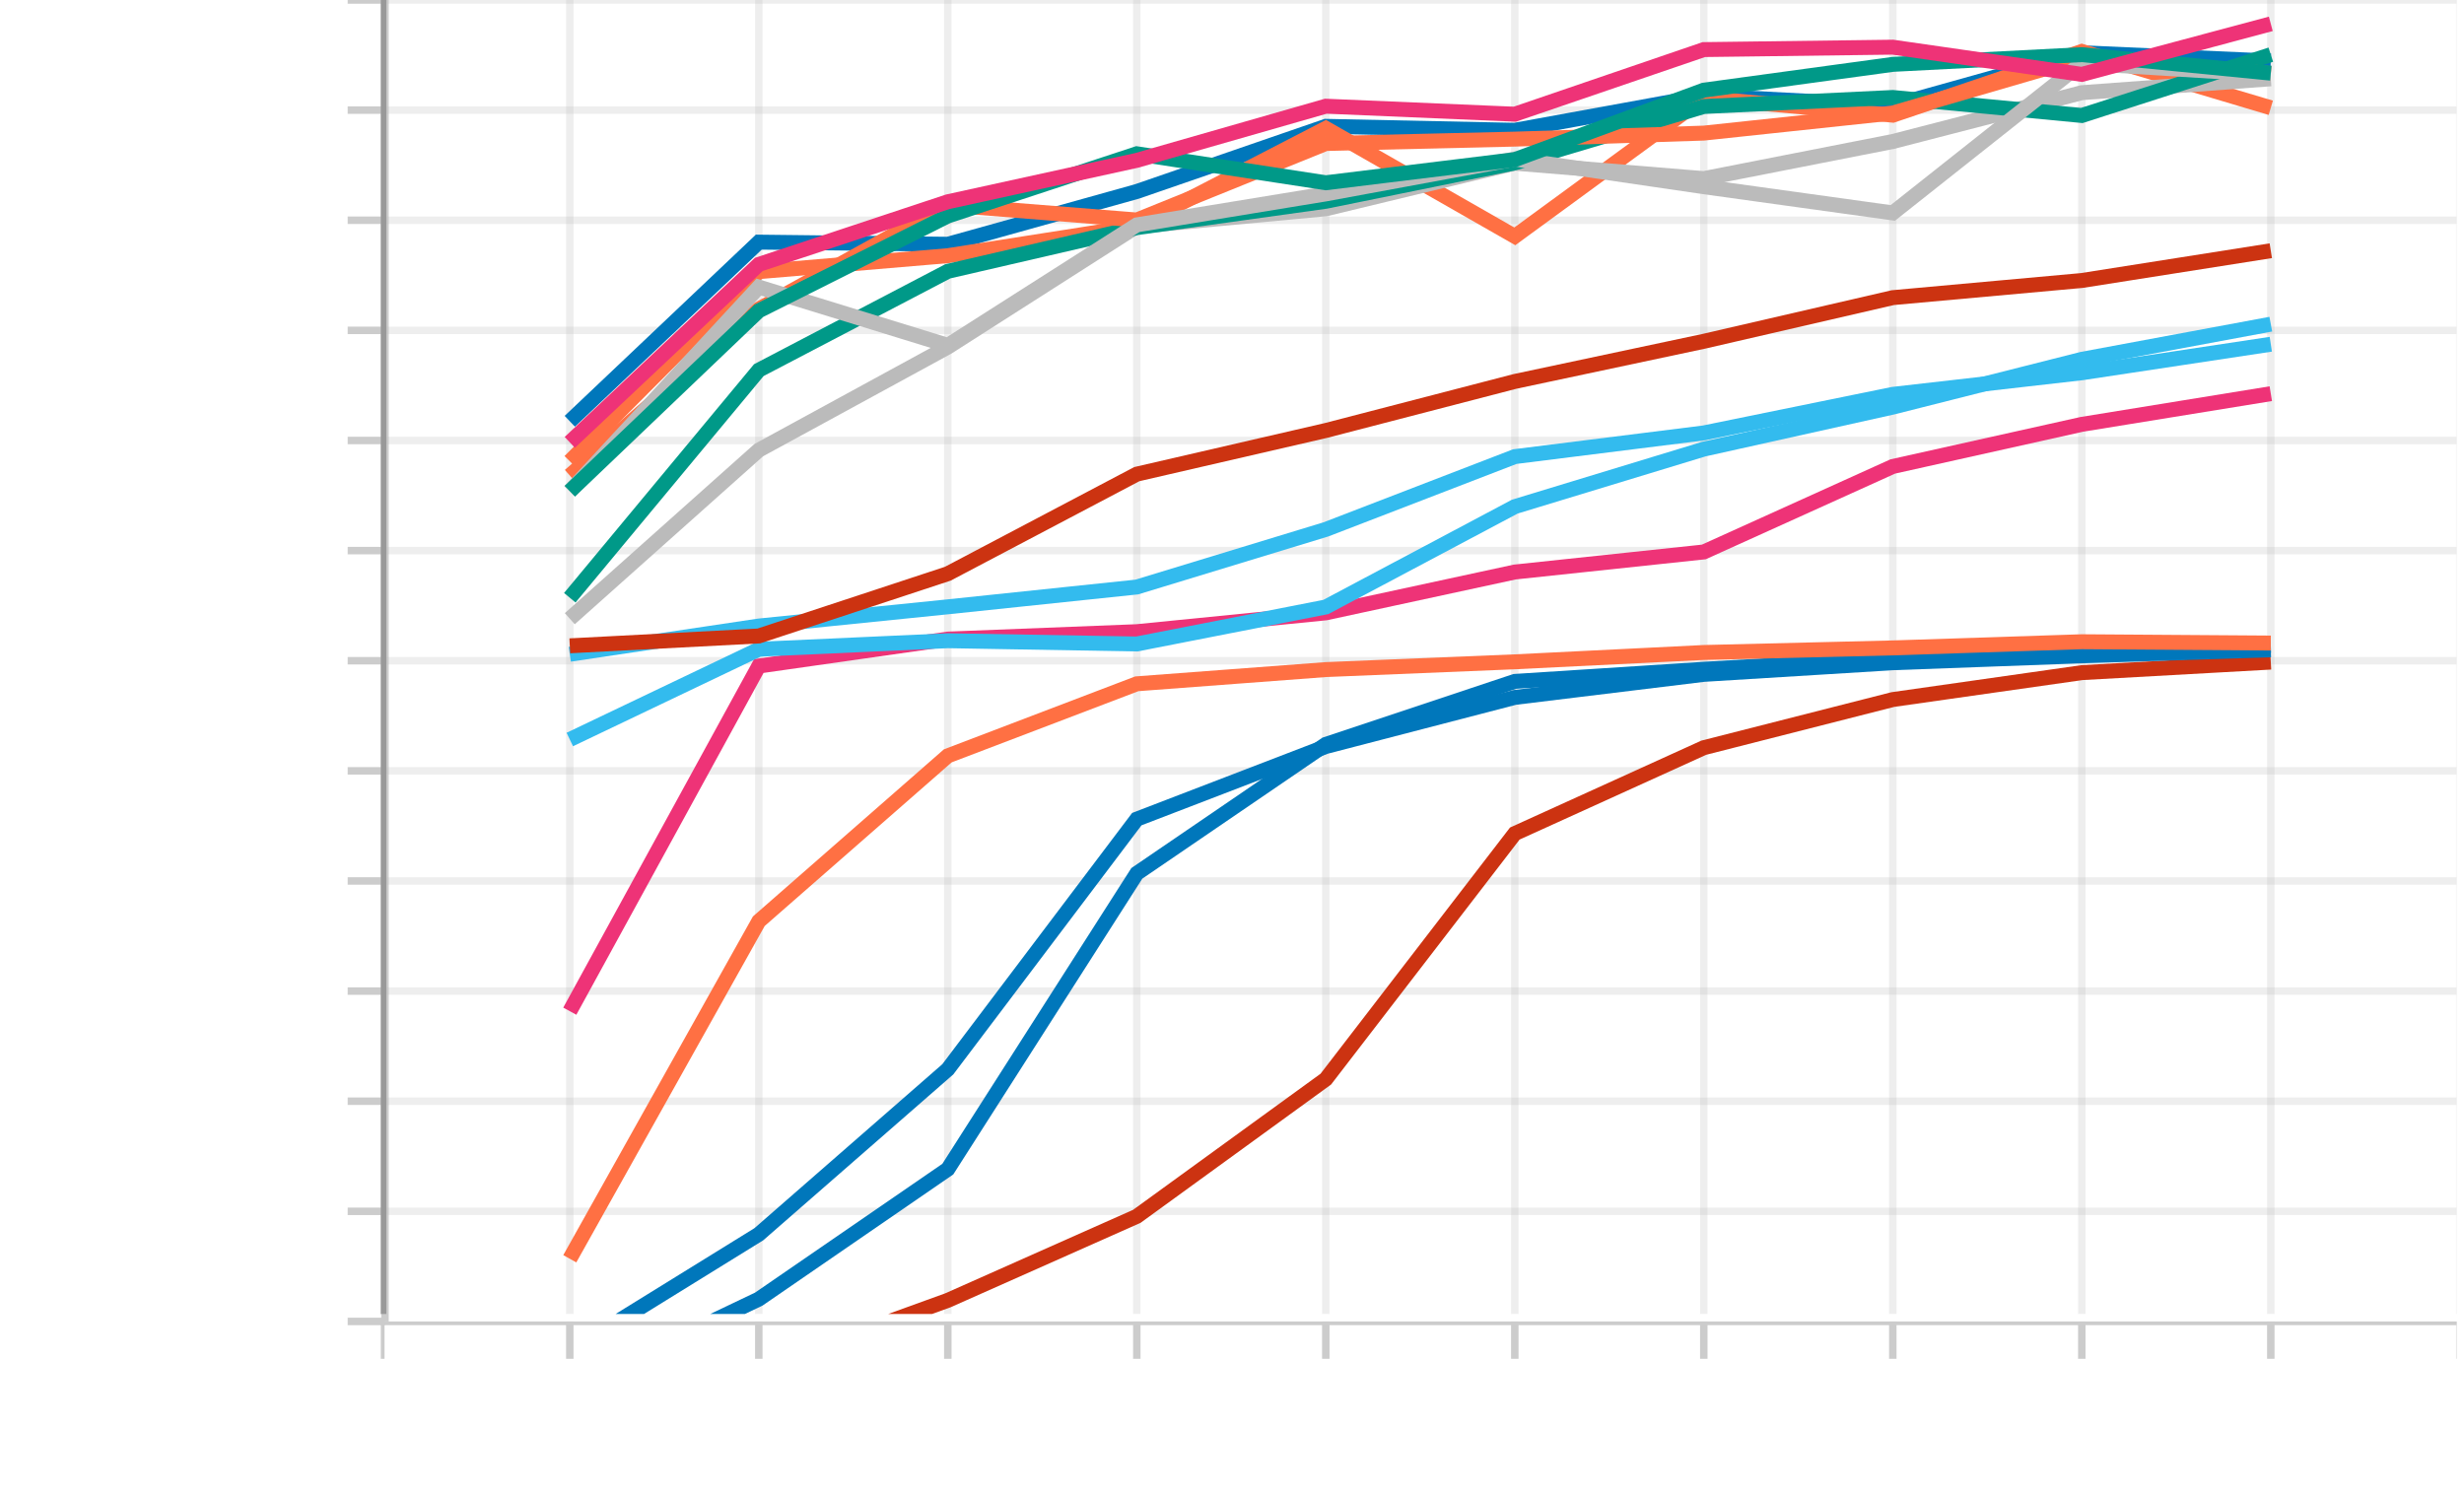
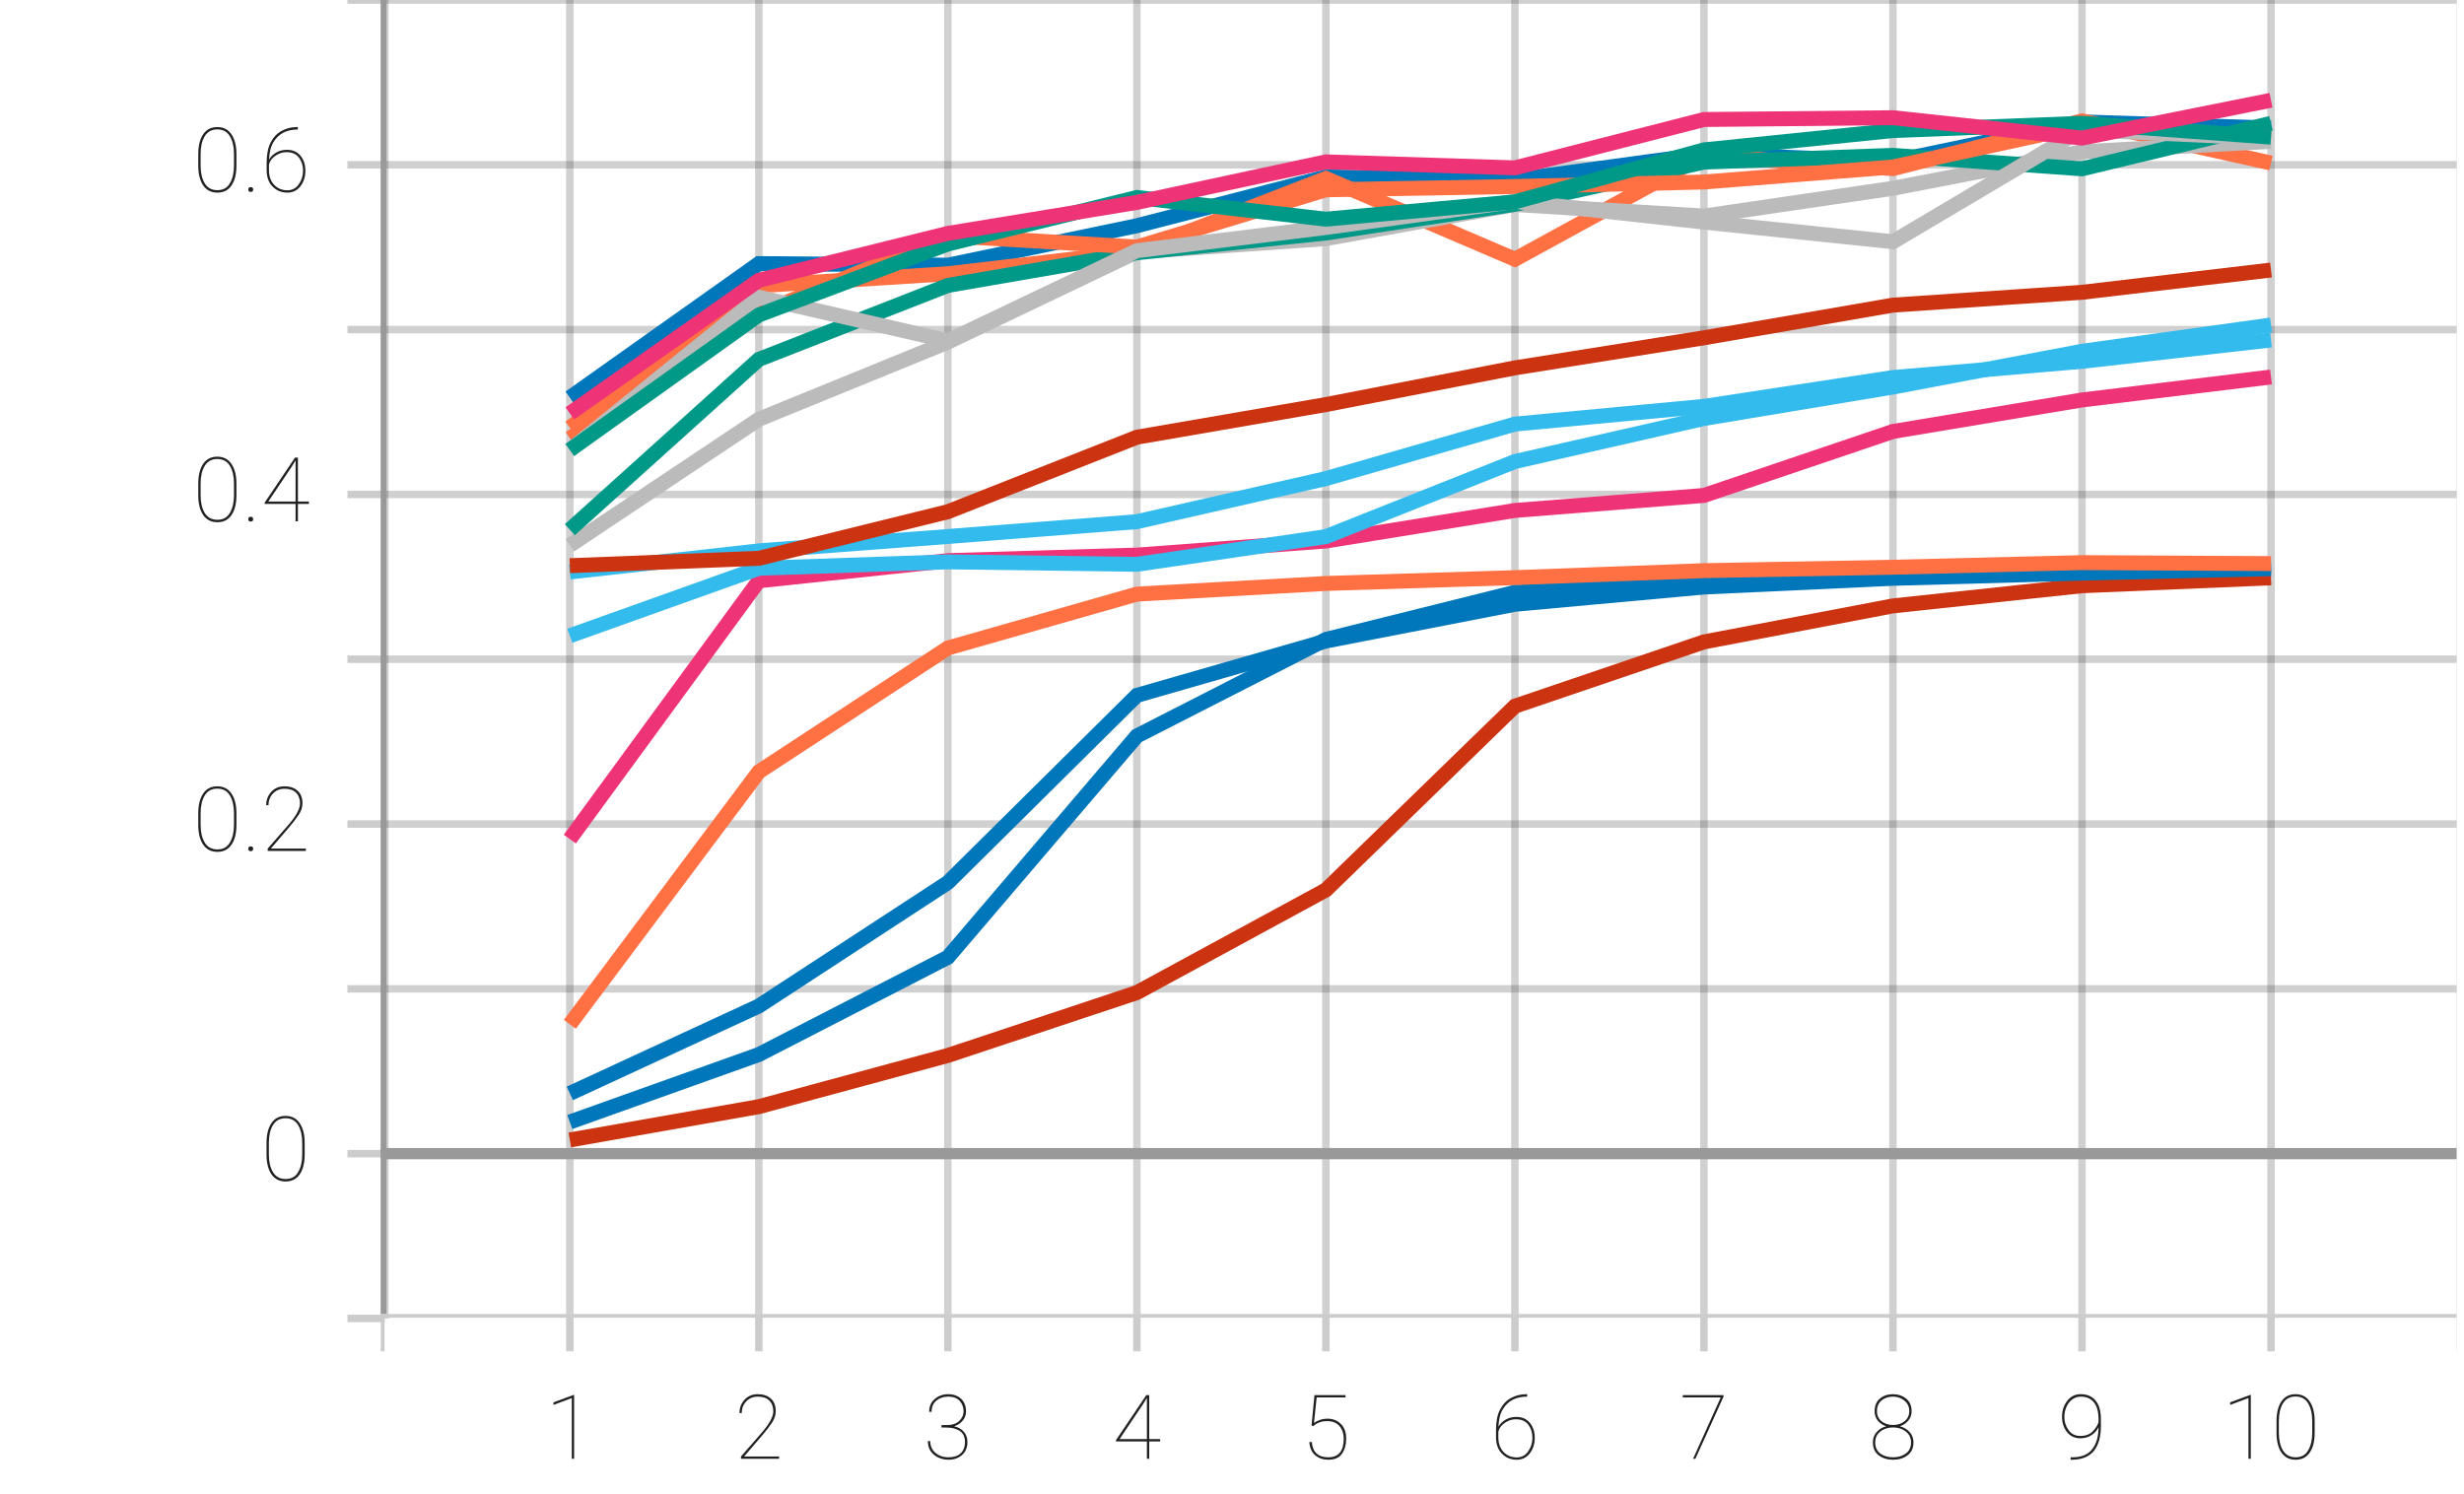
<svg xmlns="http://www.w3.org/2000/svg" viewBox="0 0 330 200">
  <g>
    <g>
      <g>
        <g>
          <g>
-             <line x1="51.562" y1="177" x2="46.562" y2="177" style="visibility: inherit;" fill="rgb(0, 0, 0)" stroke="rgb(204, 204, 204)" stroke-width="1px" />
-             <line x1="51.562" y1="162.25" x2="46.562" y2="162.25" style="visibility: inherit;" fill="rgb(0, 0, 0)" stroke="rgb(204, 204, 204)" stroke-width="1px" />
-             <line x1="51.562" y1="147.5" x2="46.562" y2="147.5" style="visibility: inherit;" fill="rgb(0, 0, 0)" stroke="rgb(204, 204, 204)" stroke-width="1px" />
-             <line x1="51.562" y1="132.75" x2="46.562" y2="132.75" style="visibility: inherit;" fill="rgb(0, 0, 0)" stroke="rgb(204, 204, 204)" stroke-width="1px" />
-             <line x1="51.562" y1="118" x2="46.562" y2="118" style="visibility: inherit;" fill="rgb(0, 0, 0)" stroke="rgb(204, 204, 204)" stroke-width="1px" />
-             <line x1="51.562" y1="103.25" x2="46.562" y2="103.25" style="visibility: inherit;" fill="rgb(0, 0, 0)" stroke="rgb(204, 204, 204)" stroke-width="1px" />
-             <line x1="51.562" y1="88.5" x2="46.562" y2="88.5" style="visibility: inherit;" fill="rgb(0, 0, 0)" stroke="rgb(204, 204, 204)" stroke-width="1px" />
-             <line x1="51.562" y1="73.75" x2="46.562" y2="73.75" style="visibility: inherit;" fill="rgb(0, 0, 0)" stroke="rgb(204, 204, 204)" stroke-width="1px" />
-             <line x1="51.562" y1="59" x2="46.562" y2="59" style="visibility: inherit;" fill="rgb(0, 0, 0)" stroke="rgb(204, 204, 204)" stroke-width="1px" />
-             <line x1="51.562" y1="44.25" x2="46.562" y2="44.25" style="visibility: inherit;" fill="rgb(0, 0, 0)" stroke="rgb(204, 204, 204)" stroke-width="1px" />
-             <line x1="51.562" y1="29.5" x2="46.562" y2="29.5" style="visibility: inherit;" fill="rgb(0, 0, 0)" stroke="rgb(204, 204, 204)" stroke-width="1px" />
-             <line x1="51.562" y1="14.75" x2="46.562" y2="14.75" style="visibility: inherit;" fill="rgb(0, 0, 0)" stroke="rgb(204, 204, 204)" stroke-width="1px" />
-             <line x1="51.562" y1="0" x2="46.562" y2="0" style="visibility: inherit;" fill="rgb(0, 0, 0)" stroke="rgb(204, 204, 204)" stroke-width="1px" />
+             <line x1="51.532" y1="176.6" x2="46.532" y2="176.6" style="visibility: inherit;" fill="rgb(0, 0, 0)" stroke="rgb(204, 204, 204)" stroke-width="1px" />
+             <line x1="51.532" y1="154.525" x2="46.532" y2="154.525" style="visibility: inherit;" fill="rgb(0, 0, 0)" stroke="rgb(204, 204, 204)" stroke-width="1px" />
+             <line x1="51.532" y1="132.45" x2="46.532" y2="132.45" style="visibility: inherit;" fill="rgb(0, 0, 0)" stroke="rgb(204, 204, 204)" stroke-width="1px" />
+             <line x1="51.532" y1="110.375" x2="46.532" y2="110.375" style="visibility: inherit;" fill="rgb(0, 0, 0)" stroke="rgb(204, 204, 204)" stroke-width="1px" />
+             <line x1="51.532" y1="88.3" x2="46.532" y2="88.3" style="visibility: inherit;" fill="rgb(0, 0, 0)" stroke="rgb(204, 204, 204)" stroke-width="1px" />
+             <line x1="51.532" y1="66.225" x2="46.532" y2="66.225" style="visibility: inherit;" fill="rgb(0, 0, 0)" stroke="rgb(204, 204, 204)" stroke-width="1px" />
+             <line x1="51.532" y1="44.15" x2="46.532" y2="44.15" style="visibility: inherit;" fill="rgb(0, 0, 0)" stroke="rgb(204, 204, 204)" stroke-width="1px" />
+             <line x1="51.532" y1="22.075" x2="46.532" y2="22.075" style="visibility: inherit;" fill="rgb(0, 0, 0)" stroke="rgb(204, 204, 204)" stroke-width="1px" />
+             <line x1="51.532" y1="0" x2="46.532" y2="0" style="visibility: inherit;" fill="rgb(0, 0, 0)" stroke="rgb(204, 204, 204)" stroke-width="1px" />
          </g>
-           <g transform="translate(41.5625, 0)">
-             <text x="0" y="177" dx="0em" dy="0.3em" style="text-anchor: end; visibility: hidden; font-family: Roboto, sans-serif; font-size: 12px; font-weight: 200;" fill="rgb(255, 255, 255)" stroke="none" stroke-width="1px">0.05</text>
-             <text x="0" y="162.25" dx="0em" dy="0.3em" style="text-anchor: end; visibility: inherit; font-family: Roboto, sans-serif; font-size: 12px; font-weight: 200;" fill="rgb(255, 255, 255)" stroke="none" stroke-width="1px">0.1</text>
-             <text x="0" y="147.5" dx="0em" dy="0.3em" style="text-anchor: end; visibility: hidden; font-family: Roboto, sans-serif; font-size: 12px; font-weight: 200;" fill="rgb(255, 255, 255)" stroke="none" stroke-width="1px">0.15</text>
-             <text x="0" y="132.75" dx="0em" dy="0.3em" style="text-anchor: end; visibility: inherit; font-family: Roboto, sans-serif; font-size: 12px; font-weight: 200;" fill="rgb(255, 255, 255)" stroke="none" stroke-width="1px">0.2</text>
-             <text x="0" y="118" dx="0em" dy="0.3em" style="text-anchor: end; visibility: hidden; font-family: Roboto, sans-serif; font-size: 12px; font-weight: 200;" fill="rgb(255, 255, 255)" stroke="none" stroke-width="1px">0.25</text>
-             <text x="0" y="103.25" dx="0em" dy="0.3em" style="text-anchor: end; visibility: inherit; font-family: Roboto, sans-serif; font-size: 12px; font-weight: 200;" fill="rgb(255, 255, 255)" stroke="none" stroke-width="1px">0.3</text>
-             <text x="0" y="88.5" dx="0em" dy="0.3em" style="text-anchor: end; visibility: hidden; font-family: Roboto, sans-serif; font-size: 12px; font-weight: 200;" fill="rgb(255, 255, 255)" stroke="none" stroke-width="1px">0.35</text>
-             <text x="0" y="73.75" dx="0em" dy="0.3em" style="text-anchor: end; visibility: inherit; font-family: Roboto, sans-serif; font-size: 12px; font-weight: 200;" fill="rgb(255, 255, 255)" stroke="none" stroke-width="1px">0.4</text>
-             <text x="0" y="59" dx="0em" dy="0.3em" style="text-anchor: end; visibility: hidden; font-family: Roboto, sans-serif; font-size: 12px; font-weight: 200;" fill="rgb(255, 255, 255)" stroke="none" stroke-width="1px">0.45</text>
-             <text x="0" y="44.25" dx="0em" dy="0.3em" style="text-anchor: end; visibility: inherit; font-family: Roboto, sans-serif; font-size: 12px; font-weight: 200;" fill="rgb(255, 255, 255)" stroke="none" stroke-width="1px">0.5</text>
-             <text x="0" y="29.5" dx="0em" dy="0.3em" style="text-anchor: end; visibility: hidden; font-family: Roboto, sans-serif; font-size: 12px; font-weight: 200;" fill="rgb(255, 255, 255)" stroke="none" stroke-width="1px">0.55</text>
-             <text x="0" y="14.75" dx="0em" dy="0.3em" style="text-anchor: end; visibility: inherit; font-family: Roboto, sans-serif; font-size: 12px; font-weight: 200;" fill="rgb(255, 255, 255)" stroke="none" stroke-width="1px">0.6</text>
-             <text x="0" y="0" dx="0em" dy="0.3em" style="text-anchor: end; visibility: hidden; font-family: Roboto, sans-serif; font-size: 12px; font-weight: 200;" fill="rgb(255, 255, 255)" stroke="none" stroke-width="1px">0.65</text>
+           <g transform="translate(41.532, 0)">
+             <text style="text-anchor: end; visibility: hidden; font-family: Roboto, sans-serif; font-size: 12px; font-weight: 200;" x="0" y="176.6" dx="0em" dy="0.3em" fill="rgb(33, 33, 33)" stroke="none" stroke-width="1px">-0.1</text>
+             <text style="text-anchor: end; visibility: inherit; font-family: Roboto, sans-serif; font-size: 12px; font-weight: 200;" x="0" y="154.525" dx="0em" dy="0.3em" fill="rgb(33, 33, 33)" stroke="none" stroke-width="1px">0</text>
+             <text style="text-anchor: end; visibility: hidden; font-family: Roboto, sans-serif; font-size: 12px; font-weight: 200;" x="0" y="132.45" dx="0em" dy="0.3em" fill="rgb(33, 33, 33)" stroke="none" stroke-width="1px">0.1</text>
+             <text style="text-anchor: end; visibility: inherit; font-family: Roboto, sans-serif; font-size: 12px; font-weight: 200;" x="0" y="110.375" dx="0em" dy="0.3em" fill="rgb(33, 33, 33)" stroke="none" stroke-width="1px">0.2</text>
+             <text style="text-anchor: end; visibility: hidden; font-family: Roboto, sans-serif; font-size: 12px; font-weight: 200;" x="0" y="88.3" dx="0em" dy="0.3em" fill="rgb(33, 33, 33)" stroke="none" stroke-width="1px">0.3</text>
+             <text style="text-anchor: end; visibility: inherit; font-family: Roboto, sans-serif; font-size: 12px; font-weight: 200;" x="0" y="66.225" dx="0em" dy="0.3em" fill="rgb(33, 33, 33)" stroke="none" stroke-width="1px">0.4</text>
+             <text style="text-anchor: end; visibility: hidden; font-family: Roboto, sans-serif; font-size: 12px; font-weight: 200;" x="0" y="44.15" dx="0em" dy="0.3em" fill="rgb(33, 33, 33)" stroke="none" stroke-width="1px">0.5</text>
+             <text style="text-anchor: end; visibility: inherit; font-family: Roboto, sans-serif; font-size: 12px; font-weight: 200;" x="0" y="22.075" dx="0em" dy="0.3em" fill="rgb(33, 33, 33)" stroke="none" stroke-width="1px">0.6</text>
+             <text style="text-anchor: end; visibility: hidden; font-family: Roboto, sans-serif; font-size: 12px; font-weight: 200;" x="0" y="0" dx="0em" dy="0.3em" fill="rgb(33, 33, 33)" stroke="none" stroke-width="1px">0.7</text>
          </g>
-           <line x1="51.562" y1="0" x2="51.562" y2="177" fill="rgb(0, 0, 0)" stroke="rgb(204, 204, 204)" stroke-width="1px" />
+           <line x1="51.532" y1="0" x2="51.532" y2="176.6" fill="rgb(0, 0, 0)" stroke="rgb(204, 204, 204)" stroke-width="1px" />
        </g>
      </g>
      <g transform="translate(51, 0)" clip-path="url(#clip_0)">
        <clipPath id="clip_0">
          <rect width="278" height="176" />
        </clipPath>
        <g>
          <g>
            <g>
-               <line x1="0" y1="0" x2="0" y2="177" fill="rgb(0, 0, 0)" stroke="rgb(189, 189, 189)" stroke-width="1px" opacity="0.25" />
-               <line x1="25.312" y1="0" x2="25.312" y2="177" fill="rgb(0, 0, 0)" stroke="rgb(189, 189, 189)" stroke-width="1px" opacity="0.25" />
-               <line x1="50.625" y1="0" x2="50.625" y2="177" fill="rgb(0, 0, 0)" stroke="rgb(189, 189, 189)" stroke-width="1px" opacity="0.25" />
-               <line x1="75.938" y1="0" x2="75.938" y2="177" fill="rgb(0, 0, 0)" stroke="rgb(189, 189, 189)" stroke-width="1px" opacity="0.25" />
-               <line x1="101.25" y1="0" x2="101.25" y2="177" fill="rgb(0, 0, 0)" stroke="rgb(189, 189, 189)" stroke-width="1px" opacity="0.25" />
-               <line x1="126.562" y1="0" x2="126.562" y2="177" fill="rgb(0, 0, 0)" stroke="rgb(189, 189, 189)" stroke-width="1px" opacity="0.25" />
-               <line x1="151.875" y1="0" x2="151.875" y2="177" fill="rgb(0, 0, 0)" stroke="rgb(189, 189, 189)" stroke-width="1px" opacity="0.25" />
-               <line x1="177.188" y1="0" x2="177.188" y2="177" fill="rgb(0, 0, 0)" stroke="rgb(189, 189, 189)" stroke-width="1px" opacity="0.25" />
-               <line x1="202.5" y1="0" x2="202.5" y2="177" fill="rgb(0, 0, 0)" stroke="rgb(189, 189, 189)" stroke-width="1px" opacity="0.25" />
-               <line x1="227.812" y1="0" x2="227.812" y2="177" fill="rgb(0, 0, 0)" stroke="rgb(189, 189, 189)" stroke-width="1px" opacity="0.25" />
-               <line x1="253.125" y1="0" x2="253.125" y2="177" fill="rgb(0, 0, 0)" stroke="rgb(189, 189, 189)" stroke-width="1px" opacity="0.25" />
-               <line x1="278.438" y1="0" x2="278.438" y2="177" fill="rgb(0, 0, 0)" stroke="rgb(189, 189, 189)" stroke-width="1px" opacity="0.25" />
+               <line x1="0" y1="0" x2="0" y2="176.6" fill="rgb(0, 0, 0)" stroke="rgb(66, 66, 66)" stroke-width="1px" opacity="0.25" />
+               <line x1="25.315" y1="0" x2="25.315" y2="176.6" fill="rgb(0, 0, 0)" stroke="rgb(66, 66, 66)" stroke-width="1px" opacity="0.25" />
+               <line x1="50.631" y1="0" x2="50.631" y2="176.6" fill="rgb(0, 0, 0)" stroke="rgb(66, 66, 66)" stroke-width="1px" opacity="0.25" />
+               <line x1="75.946" y1="0" x2="75.946" y2="176.6" fill="rgb(0, 0, 0)" stroke="rgb(66, 66, 66)" stroke-width="1px" opacity="0.25" />
+               <line x1="101.261" y1="0" x2="101.261" y2="176.6" fill="rgb(0, 0, 0)" stroke="rgb(66, 66, 66)" stroke-width="1px" opacity="0.25" />
+               <line x1="126.576" y1="0" x2="126.576" y2="176.6" fill="rgb(0, 0, 0)" stroke="rgb(66, 66, 66)" stroke-width="1px" opacity="0.25" />
+               <line x1="151.892" y1="0" x2="151.892" y2="176.6" fill="rgb(0, 0, 0)" stroke="rgb(66, 66, 66)" stroke-width="1px" opacity="0.25" />
+               <line x1="177.207" y1="0" x2="177.207" y2="176.6" fill="rgb(0, 0, 0)" stroke="rgb(66, 66, 66)" stroke-width="1px" opacity="0.25" />
+               <line x1="202.522" y1="0" x2="202.522" y2="176.6" fill="rgb(0, 0, 0)" stroke="rgb(66, 66, 66)" stroke-width="1px" opacity="0.25" />
+               <line x1="227.837" y1="0" x2="227.837" y2="176.6" fill="rgb(0, 0, 0)" stroke="rgb(66, 66, 66)" stroke-width="1px" opacity="0.25" />
+               <line x1="253.153" y1="0" x2="253.153" y2="176.6" fill="rgb(0, 0, 0)" stroke="rgb(66, 66, 66)" stroke-width="1px" opacity="0.25" />
+               <line x1="278.468" y1="0" x2="278.468" y2="176.6" fill="rgb(0, 0, 0)" stroke="rgb(66, 66, 66)" stroke-width="1px" opacity="0.25" />
            </g>
            <g>
-               <line x1="0" y1="177" x2="278.438" y2="177" fill="rgb(0, 0, 0)" stroke="rgb(189, 189, 189)" stroke-width="1px" opacity="0.25" />
-               <line x1="0" y1="162.25" x2="278.438" y2="162.25" fill="rgb(0, 0, 0)" stroke="rgb(189, 189, 189)" stroke-width="1px" opacity="0.25" />
-               <line x1="0" y1="147.5" x2="278.438" y2="147.5" fill="rgb(0, 0, 0)" stroke="rgb(189, 189, 189)" stroke-width="1px" opacity="0.25" />
-               <line x1="0" y1="132.75" x2="278.438" y2="132.75" fill="rgb(0, 0, 0)" stroke="rgb(189, 189, 189)" stroke-width="1px" opacity="0.25" />
-               <line x1="0" y1="118" x2="278.438" y2="118" fill="rgb(0, 0, 0)" stroke="rgb(189, 189, 189)" stroke-width="1px" opacity="0.25" />
-               <line x1="0" y1="103.25" x2="278.438" y2="103.25" fill="rgb(0, 0, 0)" stroke="rgb(189, 189, 189)" stroke-width="1px" opacity="0.25" />
-               <line x1="0" y1="88.5" x2="278.438" y2="88.5" fill="rgb(0, 0, 0)" stroke="rgb(189, 189, 189)" stroke-width="1px" opacity="0.25" />
-               <line x1="0" y1="73.75" x2="278.438" y2="73.75" fill="rgb(0, 0, 0)" stroke="rgb(189, 189, 189)" stroke-width="1px" opacity="0.25" />
-               <line x1="0" y1="59" x2="278.438" y2="59" fill="rgb(0, 0, 0)" stroke="rgb(189, 189, 189)" stroke-width="1px" opacity="0.25" />
-               <line x1="0" y1="44.25" x2="278.438" y2="44.25" fill="rgb(0, 0, 0)" stroke="rgb(189, 189, 189)" stroke-width="1px" opacity="0.25" />
-               <line x1="0" y1="29.5" x2="278.438" y2="29.5" fill="rgb(0, 0, 0)" stroke="rgb(189, 189, 189)" stroke-width="1px" opacity="0.25" />
-               <line x1="0" y1="14.75" x2="278.438" y2="14.75" fill="rgb(0, 0, 0)" stroke="rgb(189, 189, 189)" stroke-width="1px" opacity="0.25" />
-               <line x1="0" y1="0" x2="278.438" y2="0" fill="rgb(0, 0, 0)" stroke="rgb(189, 189, 189)" stroke-width="1px" opacity="0.25" />
+               <line x1="0" y1="176.6" x2="278.468" y2="176.6" fill="rgb(0, 0, 0)" stroke="rgb(66, 66, 66)" stroke-width="1px" opacity="0.25" />
+               <line x1="0" y1="154.525" x2="278.468" y2="154.525" fill="rgb(0, 0, 0)" stroke="rgb(66, 66, 66)" stroke-width="1px" opacity="0.25" />
+               <line x1="0" y1="132.45" x2="278.468" y2="132.45" fill="rgb(0, 0, 0)" stroke="rgb(66, 66, 66)" stroke-width="1px" opacity="0.25" />
+               <line x1="0" y1="110.375" x2="278.468" y2="110.375" fill="rgb(0, 0, 0)" stroke="rgb(66, 66, 66)" stroke-width="1px" opacity="0.25" />
+               <line x1="0" y1="88.3" x2="278.468" y2="88.3" fill="rgb(0, 0, 0)" stroke="rgb(66, 66, 66)" stroke-width="1px" opacity="0.25" />
+               <line x1="0" y1="66.225" x2="278.468" y2="66.225" fill="rgb(0, 0, 0)" stroke="rgb(66, 66, 66)" stroke-width="1px" opacity="0.25" />
+               <line x1="0" y1="44.15" x2="278.468" y2="44.15" fill="rgb(0, 0, 0)" stroke="rgb(66, 66, 66)" stroke-width="1px" opacity="0.25" />
+               <line x1="0" y1="22.075" x2="278.468" y2="22.075" fill="rgb(0, 0, 0)" stroke="rgb(66, 66, 66)" stroke-width="1px" opacity="0.25" />
+               <line x1="0" y1="0" x2="278.468" y2="0" fill="rgb(0, 0, 0)" stroke="rgb(66, 66, 66)" stroke-width="1px" opacity="0.25" />
            </g>
          </g>
        </g>
        <g>
          <g>
-             <line x1="0" y1="191.75" x2="278.438" y2="191.75" fill="rgb(0, 0, 0)" stroke="rgb(153, 153, 153)" stroke-width="1.5px" />
+             <line x1="0" y1="154.525" x2="278.468" y2="154.525" fill="rgb(0, 0, 0)" stroke="rgb(153, 153, 153)" stroke-width="1.5px" />
          </g>
        </g>
        <g>
          <g>
-             <line x1="0" y1="0" x2="0" y2="177" fill="rgb(0, 0, 0)" stroke="rgb(153, 153, 153)" stroke-width="1.5px" />
+             <line x1="0" y1="0" x2="0" y2="176.6" fill="rgb(0, 0, 0)" stroke="rgb(153, 153, 153)" stroke-width="1.5px" />
          </g>
        </g>
        <g>
          <g>
            <g>
              <g>
                <g>
-                   <path stroke="rgb(0, 119, 187)" stroke-width="2px" d="M25.312,56.427L50.625,32.432L75.938,32.716L101.25,25.651L126.562,16.923L151.875,17.45L177.188,12.833L202.5,14.15L227.812,7.068L253.125,8.175" style="fill: none;" fill="none" />
+                   <path style="fill: none;" stroke="rgb(0, 119, 187)" stroke-width="2px" d="M25.315,53.262L50.631,35.306L75.946,35.519L101.261,30.232L126.576,23.701L151.892,24.095L177.207,20.64L202.522,21.626L227.837,16.327L253.153,17.155" fill="none" />
                </g>
                <g>
-                   <path stroke="rgb(255, 112, 67)" stroke-width="2px" d="M25.312,61.788L50.625,36.386L75.938,34.247L101.25,30.277L126.562,17.195L151.875,31.658L177.188,13.142L202.5,15.427L227.812,6.889L253.125,14.436" style="fill: none;" fill="none" />
+                   <path style="fill: none;" stroke="rgb(255, 112, 67)" stroke-width="2px" d="M25.315,57.274L50.631,38.266L75.946,36.664L101.261,33.694L126.576,23.904L151.892,34.727L177.207,20.872L202.522,22.582L227.837,16.193L253.153,21.84" fill="none" />
                </g>
                <g>
-                   <path stroke="rgb(187, 187, 187)" stroke-width="2px" d="M25.312,82.871L50.625,60.289L75.938,46.487L101.25,30.32L126.562,27.968L151.875,21.858L177.188,23.922L202.5,18.954L227.812,12.414L253.125,10.555" style="fill: none;" fill="none" />
+                   <path style="fill: none;" stroke="rgb(187, 187, 187)" stroke-width="2px" d="M25.315,73.05L50.631,56.152L75.946,45.824L101.261,33.726L126.576,31.966L151.892,27.394L177.207,28.938L202.522,25.221L227.837,20.327L253.153,18.936" fill="none" />
                </g>
                <g>
-                   <path stroke="rgb(0, 153, 136)" stroke-width="2px" d="M25.312,80.065L50.625,49.578L75.938,36.341L101.25,30.49L126.562,26.962L151.875,21.817L177.188,14.265L202.5,13.056L227.812,15.471L253.125,7.323" style="fill: none;" fill="none" />
+                   <path style="fill: none;" stroke="rgb(0, 153, 136)" stroke-width="2px" d="M25.315,70.951L50.631,48.137L75.946,38.231L101.261,33.854L126.576,31.213L151.892,27.363L177.207,21.712L202.522,20.808L227.837,22.615L253.153,16.517" fill="none" />
                </g>
                <g>
-                   <path stroke="rgb(238, 51, 119)" stroke-width="2px" d="M25.312,135.442L50.625,89.213L75.938,85.602L101.25,84.609L126.562,82.089L151.875,76.619L177.188,73.931L202.5,62.48L227.812,56.841L253.125,52.73" style="fill: none;" fill="none" />
+                   <path style="fill: none;" stroke="rgb(238, 51, 119)" stroke-width="2px" d="M25.315,112.39L50.631,77.796L75.946,75.094L101.261,74.35L126.576,72.465L151.892,68.372L177.207,66.361L202.522,57.792L227.837,53.572L253.153,50.495" fill="none" />
                </g>
                <g>
-                   <path stroke="rgb(51, 187, 238)" stroke-width="2px" d="M25.312,99.052L50.625,86.964L75.938,85.821L101.25,86.258L126.562,81.303L151.875,67.859L177.188,60.157L202.5,54.53L227.812,48.129L253.125,43.419" style="fill: none;" fill="none" />
+                   <path style="fill: none;" stroke="rgb(51, 187, 238)" stroke-width="2px" d="M25.315,85.158L50.631,76.113L75.946,75.258L101.261,75.585L126.576,71.877L151.892,61.816L177.207,56.054L202.522,51.843L227.837,47.052L253.153,43.528" fill="none" />
                </g>
                <g>
-                   <path stroke="rgb(204, 51, 17)" stroke-width="2px" d="M50.625,183.337L75.938,174.173L101.25,162.922L126.562,144.545L151.875,111.649L177.188,100.149L202.5,93.701L227.812,90.096L253.125,88.684" style="fill: none;" fill="none" />
+                   <path style="fill: none;" stroke="rgb(204, 51, 17)" stroke-width="2px" d="M25.315,152.691L50.631,148.23L75.946,141.372L101.261,132.953L126.576,119.202L151.892,94.585L177.207,85.979L202.522,81.154L227.837,78.457L253.153,77.4" fill="none" />
                </g>
                <g>
-                   <path stroke="rgb(0, 119, 187)" stroke-width="2px" d="M25.312,186.086L50.625,174.006L75.938,156.597L101.25,116.984L126.562,99.705L151.875,91.27L177.188,89.644L202.5,88.185L227.812,87.283L253.125,86.441" style="fill: none;" fill="none" />
+                   <path style="fill: none;" stroke="rgb(0, 119, 187)" stroke-width="2px" d="M25.315,150.287L50.631,141.247L75.946,128.22L101.261,98.577L126.576,85.647L151.892,79.335L177.207,78.118L202.522,77.026L227.837,76.352L253.153,75.722" fill="none" />
                </g>
                <g>
-                   <path stroke="rgb(255, 112, 67)" stroke-width="2px" d="M25.312,63.695L50.625,41.397L75.938,27.452L101.25,29.467L126.562,19.222L151.875,18.634L177.188,17.828L202.5,15.136L227.812,7.777L253.125,9.857" style="fill: none;" fill="none" />
+                   <path style="fill: none;" stroke="rgb(255, 112, 67)" stroke-width="2px" d="M25.315,58.701L50.631,42.015L75.946,31.58L101.261,33.088L126.576,25.422L151.892,24.981L177.207,24.378L202.522,22.364L227.837,16.857L253.153,18.413" fill="none" />
                </g>
                <g>
-                   <path stroke="rgb(187, 187, 187)" stroke-width="2px" d="M25.312,65.817L50.625,38.453L75.938,46.259L101.25,30.121L126.562,25.972L151.875,21.299L177.188,25.009L202.5,28.521L227.812,8.473L253.125,10.023" style="fill: none;" fill="none" />
+                   <path style="fill: none;" stroke="rgb(187, 187, 187)" stroke-width="2px" d="M25.315,60.289L50.631,39.812L75.946,45.653L101.261,33.577L126.576,30.473L151.892,26.976L177.207,29.752L202.522,32.38L227.837,17.378L253.153,18.538" fill="none" />
                </g>
                <g>
-                   <path stroke="rgb(0, 153, 136)" stroke-width="2px" d="M25.312,65.796L50.625,41.629L75.938,28.928L101.25,20.597L126.562,24.48L151.875,21.379L177.188,12.074L202.5,8.621L227.812,7.318L253.125,9.799" style="fill: none;" fill="none" />
+                   <path style="fill: none;" stroke="rgb(0, 153, 136)" stroke-width="2px" d="M25.315,60.273L50.631,42.188L75.946,32.684L101.261,26.451L126.576,29.356L151.892,27.036L177.207,20.073L202.522,17.489L227.837,16.514L253.153,18.37" fill="none" />
                </g>
                <g>
-                   <path stroke="rgb(238, 51, 119)" stroke-width="2px" d="M25.312,59.253L50.625,35.417L75.938,27.025L101.25,21.479L126.562,14.224L151.875,15.296L177.188,6.642L202.5,6.319L227.812,9.964L253.125,3.194" style="fill: none;" fill="none" />
+                   <path style="fill: none;" stroke="rgb(238, 51, 119)" stroke-width="2px" d="M25.315,55.377L50.631,37.54L75.946,31.261L101.261,27.11L126.576,21.681L151.892,22.484L177.207,16.008L202.522,15.766L227.837,18.494L253.153,13.428" fill="none" />
                </g>
                <g>
-                   <path stroke="rgb(51, 187, 238)" stroke-width="2px" d="M25.312,87.635L50.625,83.852L75.938,81.28L101.25,78.627L126.562,70.913L151.875,61.16L177.188,57.987L202.5,52.822L227.812,49.933L253.125,46.108" style="fill: none;" fill="none" />
+                   <path style="fill: none;" stroke="rgb(51, 187, 238)" stroke-width="2px" d="M25.315,76.615L50.631,73.784L75.946,71.86L101.261,69.874L126.576,64.102L151.892,56.804L177.207,54.429L202.522,50.565L227.837,48.403L253.153,45.541" fill="none" />
                </g>
                <g>
-                   <path stroke="rgb(204, 51, 17)" stroke-width="2px" d="M25.312,86.504L50.625,85.185L75.938,76.845L101.25,63.507L126.562,57.664L151.875,51.094L177.188,45.715L202.5,39.867L227.812,37.572L253.125,33.583" style="fill: none;" fill="none" />
+                   <path style="fill: none;" stroke="rgb(204, 51, 17)" stroke-width="2px" d="M25.315,75.769L50.631,74.782L75.946,68.541L101.261,58.56L126.576,54.188L151.892,49.272L177.207,45.247L202.522,40.87L227.837,39.153L253.153,36.168" fill="none" />
                </g>
                <g>
-                   <path stroke="rgb(0, 119, 187)" stroke-width="2px" d="M25.312,180.97L50.625,165.322L75.938,143.227L101.25,109.718L126.562,99.99L151.875,93.414L177.188,90.328L202.5,88.77L227.812,87.842L253.125,87.038" style="fill: none;" fill="none" />
+                   <path style="fill: none;" stroke="rgb(0, 119, 187)" stroke-width="2px" d="M25.315,146.458L50.631,134.749L75.946,118.215L101.261,93.14L126.576,85.861L151.892,80.94L177.207,78.631L202.522,77.464L227.837,76.77L253.153,76.169" fill="none" />
                </g>
                <g>
-                   <path stroke="rgb(255, 112, 67)" stroke-width="2px" d="M25.312,168.604L50.625,123.393L75.938,101.24L101.25,91.591L126.562,89.687L151.875,88.645L177.188,87.396L202.5,86.783L227.812,85.955L253.125,86.131" style="fill: none;" fill="none" />
+                   <path style="fill: none;" stroke="rgb(255, 112, 67)" stroke-width="2px" d="M25.315,137.205L50.631,103.373L75.946,86.796L101.261,79.576L126.576,78.15L151.892,77.371L177.207,76.436L202.522,75.977L227.837,75.358L253.153,75.49" fill="none" />
                </g>
              </g>
            </g>
          </g>
        </g>
      </g>
-       <g transform="translate(51, 177)" clip-path="url(#clip_1)">
+       <g transform="translate(51, 176)" clip-path="url(#clip_1)">
        <clipPath id="clip_1">
-           <rect width="278" height="22" />
+           <rect width="278" height="23" />
        </clipPath>
        <g>
          <g>
            <line x1="0" y1="0" x2="0" y2="5" style="visibility: inherit;" fill="rgb(0, 0, 0)" stroke="rgb(204, 204, 204)" stroke-width="1px" />
-             <line x1="25.312" y1="0" x2="25.312" y2="5" style="visibility: inherit;" fill="rgb(0, 0, 0)" stroke="rgb(204, 204, 204)" stroke-width="1px" />
-             <line x1="50.625" y1="0" x2="50.625" y2="5" style="visibility: inherit;" fill="rgb(0, 0, 0)" stroke="rgb(204, 204, 204)" stroke-width="1px" />
-             <line x1="75.938" y1="0" x2="75.938" y2="5" style="visibility: inherit;" fill="rgb(0, 0, 0)" stroke="rgb(204, 204, 204)" stroke-width="1px" />
-             <line x1="101.25" y1="0" x2="101.25" y2="5" style="visibility: inherit;" fill="rgb(0, 0, 0)" stroke="rgb(204, 204, 204)" stroke-width="1px" />
-             <line x1="126.562" y1="0" x2="126.562" y2="5" style="visibility: inherit;" fill="rgb(0, 0, 0)" stroke="rgb(204, 204, 204)" stroke-width="1px" />
-             <line x1="151.875" y1="0" x2="151.875" y2="5" style="visibility: inherit;" fill="rgb(0, 0, 0)" stroke="rgb(204, 204, 204)" stroke-width="1px" />
-             <line x1="177.188" y1="0" x2="177.188" y2="5" style="visibility: inherit;" fill="rgb(0, 0, 0)" stroke="rgb(204, 204, 204)" stroke-width="1px" />
-             <line x1="202.5" y1="0" x2="202.5" y2="5" style="visibility: inherit;" fill="rgb(0, 0, 0)" stroke="rgb(204, 204, 204)" stroke-width="1px" />
-             <line x1="227.812" y1="0" x2="227.812" y2="5" style="visibility: inherit;" fill="rgb(0, 0, 0)" stroke="rgb(204, 204, 204)" stroke-width="1px" />
-             <line x1="253.125" y1="0" x2="253.125" y2="5" style="visibility: inherit;" fill="rgb(0, 0, 0)" stroke="rgb(204, 204, 204)" stroke-width="1px" />
-             <line x1="278.438" y1="0" x2="278.438" y2="5" style="visibility: inherit;" fill="rgb(0, 0, 0)" stroke="rgb(204, 204, 204)" stroke-width="1px" />
+             <line x1="25.315" y1="0" x2="25.315" y2="5" style="visibility: inherit;" fill="rgb(0, 0, 0)" stroke="rgb(204, 204, 204)" stroke-width="1px" />
+             <line x1="50.631" y1="0" x2="50.631" y2="5" style="visibility: inherit;" fill="rgb(0, 0, 0)" stroke="rgb(204, 204, 204)" stroke-width="1px" />
+             <line x1="75.946" y1="0" x2="75.946" y2="5" style="visibility: inherit;" fill="rgb(0, 0, 0)" stroke="rgb(204, 204, 204)" stroke-width="1px" />
+             <line x1="101.261" y1="0" x2="101.261" y2="5" style="visibility: inherit;" fill="rgb(0, 0, 0)" stroke="rgb(204, 204, 204)" stroke-width="1px" />
+             <line x1="126.576" y1="0" x2="126.576" y2="5" style="visibility: inherit;" fill="rgb(0, 0, 0)" stroke="rgb(204, 204, 204)" stroke-width="1px" />
+             <line x1="151.892" y1="0" x2="151.892" y2="5" style="visibility: inherit;" fill="rgb(0, 0, 0)" stroke="rgb(204, 204, 204)" stroke-width="1px" />
+             <line x1="177.207" y1="0" x2="177.207" y2="5" style="visibility: inherit;" fill="rgb(0, 0, 0)" stroke="rgb(204, 204, 204)" stroke-width="1px" />
+             <line x1="202.522" y1="0" x2="202.522" y2="5" style="visibility: inherit;" fill="rgb(0, 0, 0)" stroke="rgb(204, 204, 204)" stroke-width="1px" />
+             <line x1="227.837" y1="0" x2="227.837" y2="5" style="visibility: inherit;" fill="rgb(0, 0, 0)" stroke="rgb(204, 204, 204)" stroke-width="1px" />
+             <line x1="253.153" y1="0" x2="253.153" y2="5" style="visibility: inherit;" fill="rgb(0, 0, 0)" stroke="rgb(204, 204, 204)" stroke-width="1px" />
+             <line x1="278.468" y1="0" x2="278.468" y2="5" style="visibility: inherit;" fill="rgb(0, 0, 0)" stroke="rgb(204, 204, 204)" stroke-width="1px" />
          </g>
          <g transform="translate(0, 8)">
-             <text x="0" y="0" dx="0em" dy="0.95em" style="text-anchor: middle; visibility: hidden; font-family: Roboto, sans-serif; font-size: 12px; font-weight: 200;" fill="rgb(255, 255, 255)" stroke="none" stroke-width="1px">0</text>
-             <text x="25.312" y="0" dx="0em" dy="0.95em" style="text-anchor: middle; visibility: inherit; font-family: Roboto, sans-serif; font-size: 12px; font-weight: 200;" fill="rgb(255, 255, 255)" stroke="none" stroke-width="1px">1</text>
-             <text x="50.625" y="0" dx="0em" dy="0.95em" style="text-anchor: middle; visibility: inherit; font-family: Roboto, sans-serif; font-size: 12px; font-weight: 200;" fill="rgb(255, 255, 255)" stroke="none" stroke-width="1px">2</text>
-             <text x="75.938" y="0" dx="0em" dy="0.95em" style="text-anchor: middle; visibility: inherit; font-family: Roboto, sans-serif; font-size: 12px; font-weight: 200;" fill="rgb(255, 255, 255)" stroke="none" stroke-width="1px">3</text>
-             <text x="101.25" y="0" dx="0em" dy="0.95em" style="text-anchor: middle; visibility: inherit; font-family: Roboto, sans-serif; font-size: 12px; font-weight: 200;" fill="rgb(255, 255, 255)" stroke="none" stroke-width="1px">4</text>
-             <text x="126.562" y="0" dx="0em" dy="0.95em" style="text-anchor: middle; visibility: inherit; font-family: Roboto, sans-serif; font-size: 12px; font-weight: 200;" fill="rgb(255, 255, 255)" stroke="none" stroke-width="1px">5</text>
-             <text x="151.875" y="0" dx="0em" dy="0.95em" style="text-anchor: middle; visibility: inherit; font-family: Roboto, sans-serif; font-size: 12px; font-weight: 200;" fill="rgb(255, 255, 255)" stroke="none" stroke-width="1px">6</text>
-             <text x="177.188" y="0" dx="0em" dy="0.95em" style="text-anchor: middle; visibility: inherit; font-family: Roboto, sans-serif; font-size: 12px; font-weight: 200;" fill="rgb(255, 255, 255)" stroke="none" stroke-width="1px">7</text>
-             <text x="202.5" y="0" dx="0em" dy="0.95em" style="text-anchor: middle; visibility: inherit; font-family: Roboto, sans-serif; font-size: 12px; font-weight: 200;" fill="rgb(255, 255, 255)" stroke="none" stroke-width="1px">8</text>
-             <text x="227.812" y="0" dx="0em" dy="0.95em" style="text-anchor: middle; visibility: inherit; font-family: Roboto, sans-serif; font-size: 12px; font-weight: 200;" fill="rgb(255, 255, 255)" stroke="none" stroke-width="1px">9</text>
-             <text x="253.125" y="0" dx="0em" dy="0.95em" style="text-anchor: middle; visibility: inherit; font-family: Roboto, sans-serif; font-size: 12px; font-weight: 200;" fill="rgb(255, 255, 255)" stroke="none" stroke-width="1px">10</text>
-             <text x="278.438" y="0" dx="0em" dy="0.95em" style="text-anchor: middle; visibility: hidden; font-family: Roboto, sans-serif; font-size: 12px; font-weight: 200;" fill="rgb(255, 255, 255)" stroke="none" stroke-width="1px">11</text>
+             <text style="text-anchor: middle; visibility: hidden; font-family: Roboto, sans-serif; font-size: 12px; font-weight: 200;" x="0" y="0" dx="0em" dy="0.95em" fill="rgb(33, 33, 33)" stroke="none" stroke-width="1px">0</text>
+             <text style="text-anchor: middle; visibility: inherit; font-family: Roboto, sans-serif; font-size: 12px; font-weight: 200;" x="25.315" y="0" dx="0em" dy="0.95em" fill="rgb(33, 33, 33)" stroke="none" stroke-width="1px">1</text>
+             <text style="text-anchor: middle; visibility: inherit; font-family: Roboto, sans-serif; font-size: 12px; font-weight: 200;" x="50.631" y="0" dx="0em" dy="0.95em" fill="rgb(33, 33, 33)" stroke="none" stroke-width="1px">2</text>
+             <text style="text-anchor: middle; visibility: inherit; font-family: Roboto, sans-serif; font-size: 12px; font-weight: 200;" x="75.946" y="0" dx="0em" dy="0.95em" fill="rgb(33, 33, 33)" stroke="none" stroke-width="1px">3</text>
+             <text style="text-anchor: middle; visibility: inherit; font-family: Roboto, sans-serif; font-size: 12px; font-weight: 200;" x="101.261" y="0" dx="0em" dy="0.95em" fill="rgb(33, 33, 33)" stroke="none" stroke-width="1px">4</text>
+             <text style="text-anchor: middle; visibility: inherit; font-family: Roboto, sans-serif; font-size: 12px; font-weight: 200;" x="126.576" y="0" dx="0em" dy="0.95em" fill="rgb(33, 33, 33)" stroke="none" stroke-width="1px">5</text>
+             <text style="text-anchor: middle; visibility: inherit; font-family: Roboto, sans-serif; font-size: 12px; font-weight: 200;" x="151.892" y="0" dx="0em" dy="0.95em" fill="rgb(33, 33, 33)" stroke="none" stroke-width="1px">6</text>
+             <text style="text-anchor: middle; visibility: inherit; font-family: Roboto, sans-serif; font-size: 12px; font-weight: 200;" x="177.207" y="0" dx="0em" dy="0.95em" fill="rgb(33, 33, 33)" stroke="none" stroke-width="1px">7</text>
+             <text style="text-anchor: middle; visibility: inherit; font-family: Roboto, sans-serif; font-size: 12px; font-weight: 200;" x="202.522" y="0" dx="0em" dy="0.95em" fill="rgb(33, 33, 33)" stroke="none" stroke-width="1px">8</text>
+             <text style="text-anchor: middle; visibility: inherit; font-family: Roboto, sans-serif; font-size: 12px; font-weight: 200;" x="227.837" y="0" dx="0em" dy="0.95em" fill="rgb(33, 33, 33)" stroke="none" stroke-width="1px">9</text>
+             <text style="text-anchor: middle; visibility: inherit; font-family: Roboto, sans-serif; font-size: 12px; font-weight: 200;" x="253.153" y="0" dx="0em" dy="0.95em" fill="rgb(33, 33, 33)" stroke="none" stroke-width="1px">10</text>
+             <text style="text-anchor: middle; visibility: hidden; font-family: Roboto, sans-serif; font-size: 12px; font-weight: 200;" x="278.468" y="0" dx="0em" dy="0.95em" fill="rgb(33, 33, 33)" stroke="none" stroke-width="1px">11</text>
          </g>
-           <line x1="0" y1="0" x2="278.438" y2="0" fill="rgb(0, 0, 0)" stroke="rgb(204, 204, 204)" stroke-width="1px" />
+           <line x1="0" y1="0" x2="278.468" y2="0" fill="rgb(0, 0, 0)" stroke="rgb(204, 204, 204)" stroke-width="1px" />
        </g>
      </g>
    </g>
  </g>
</svg>
